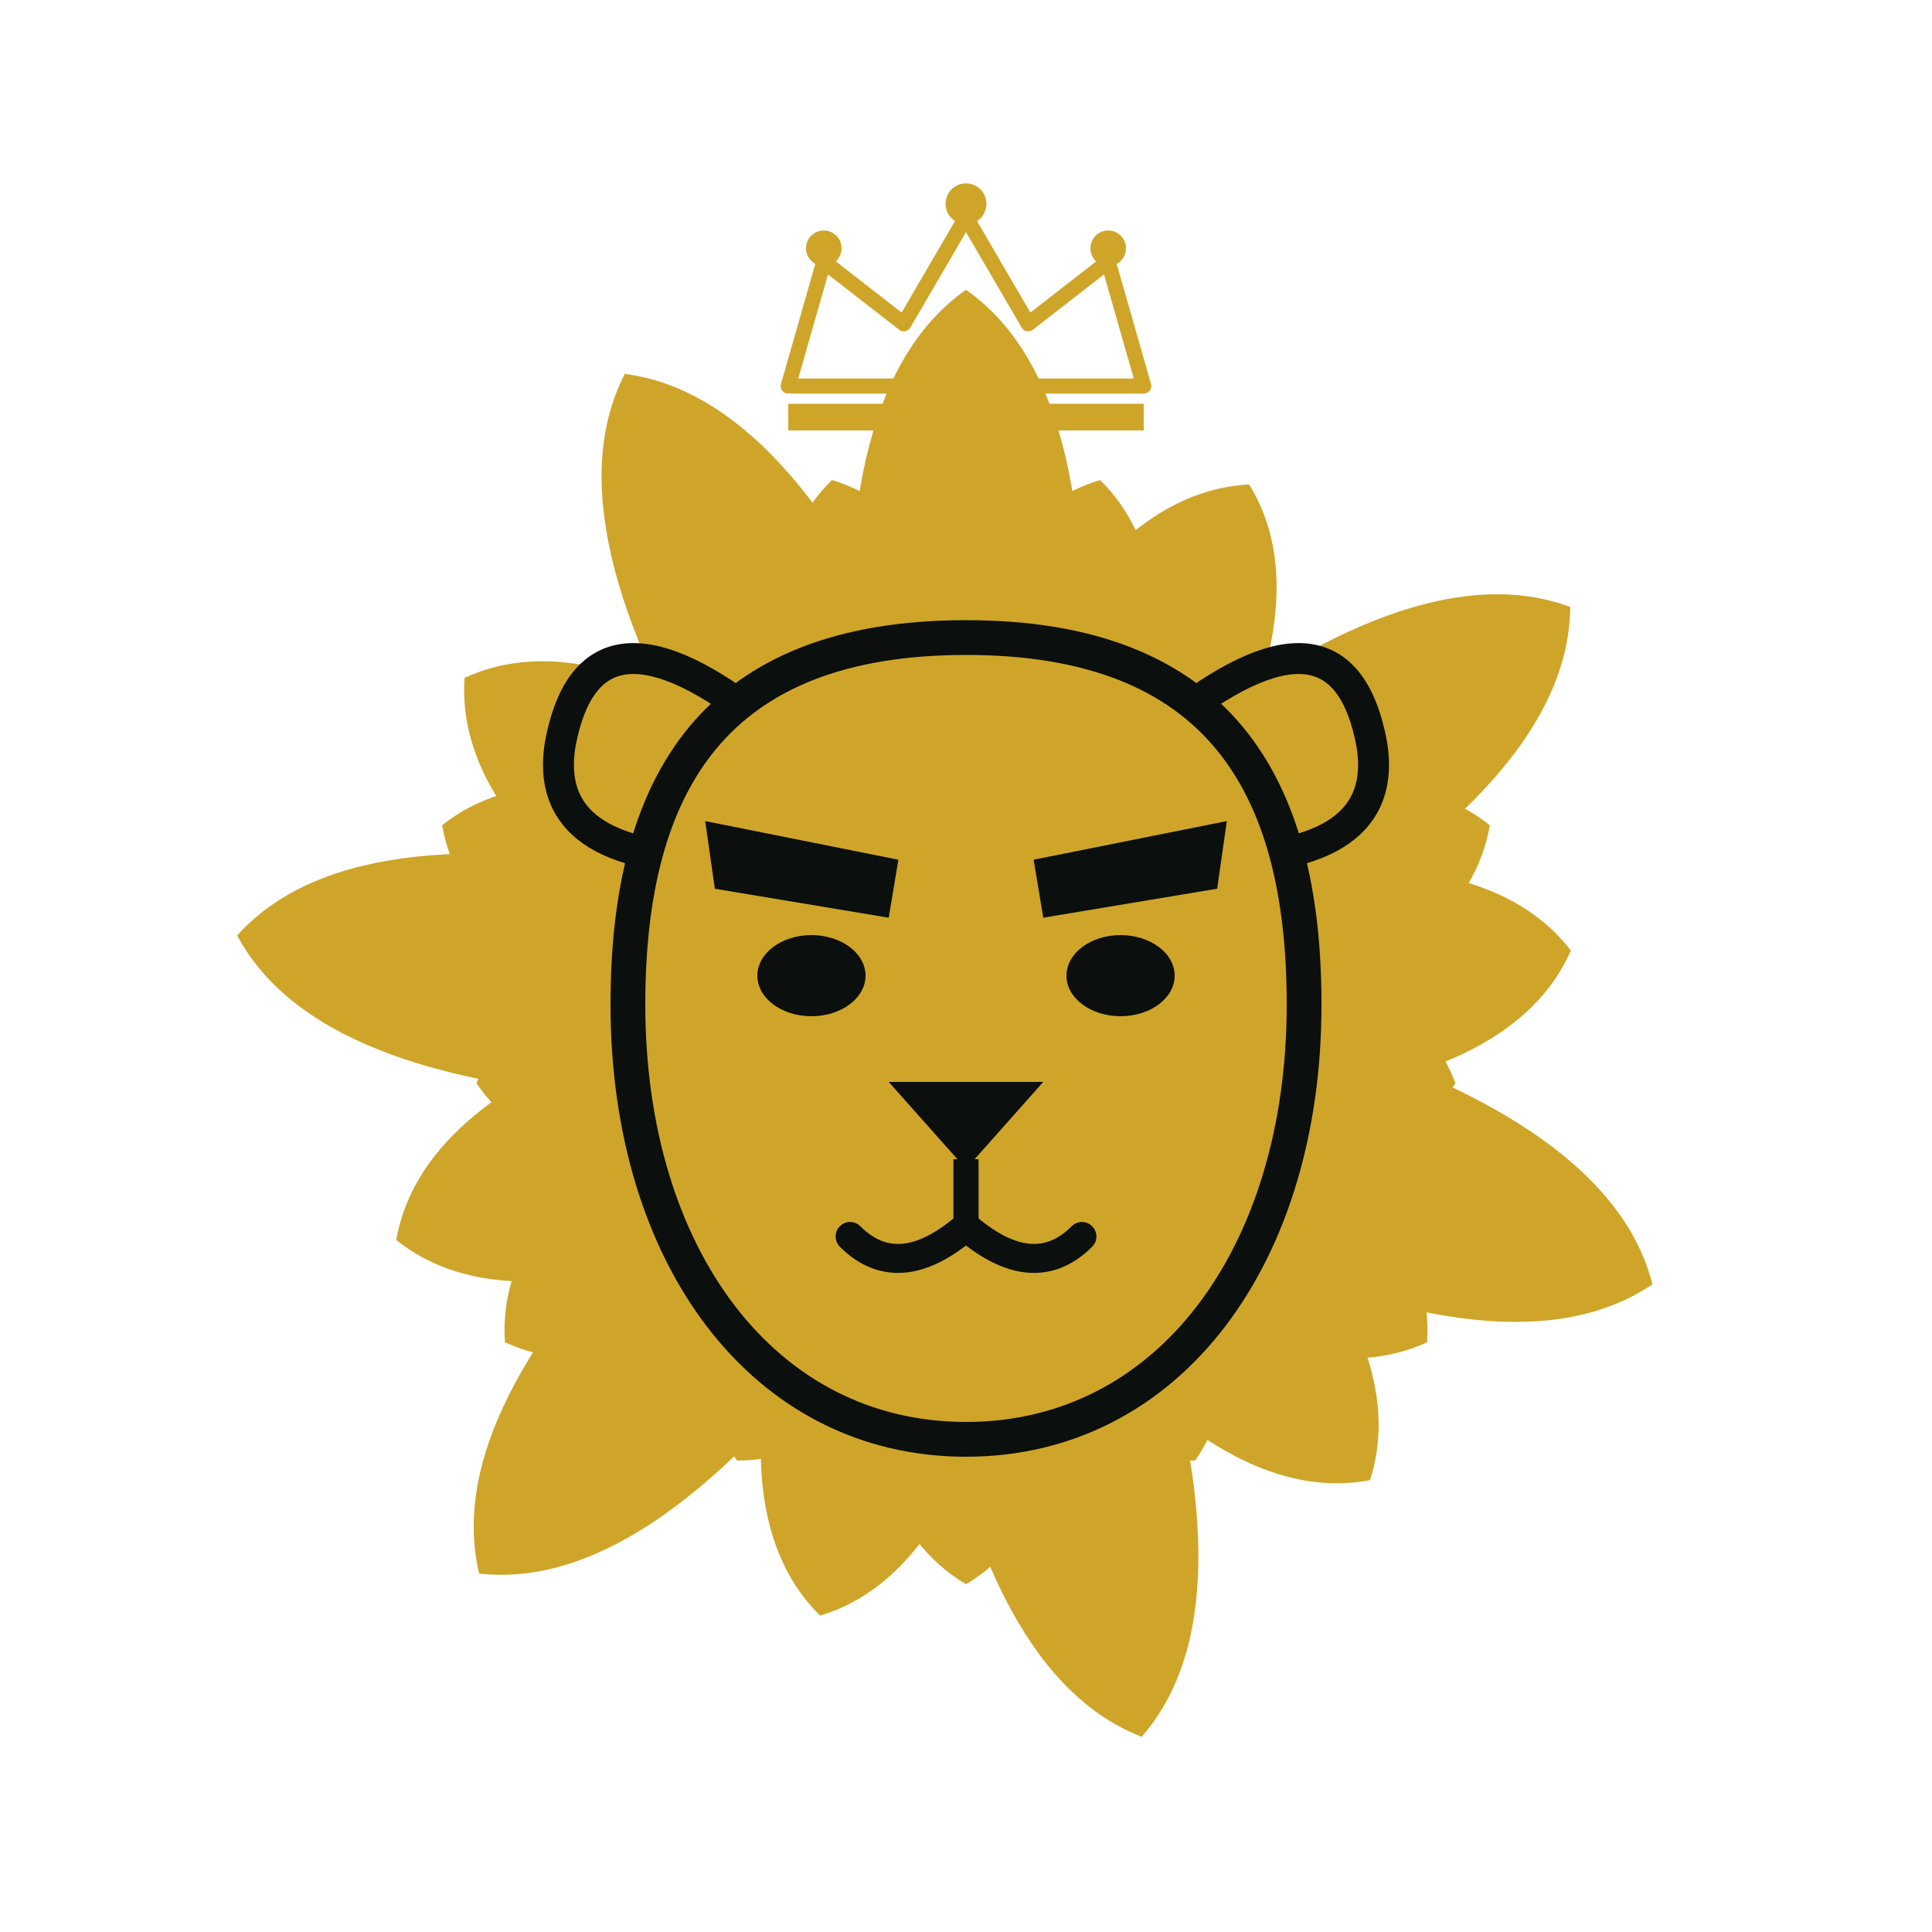
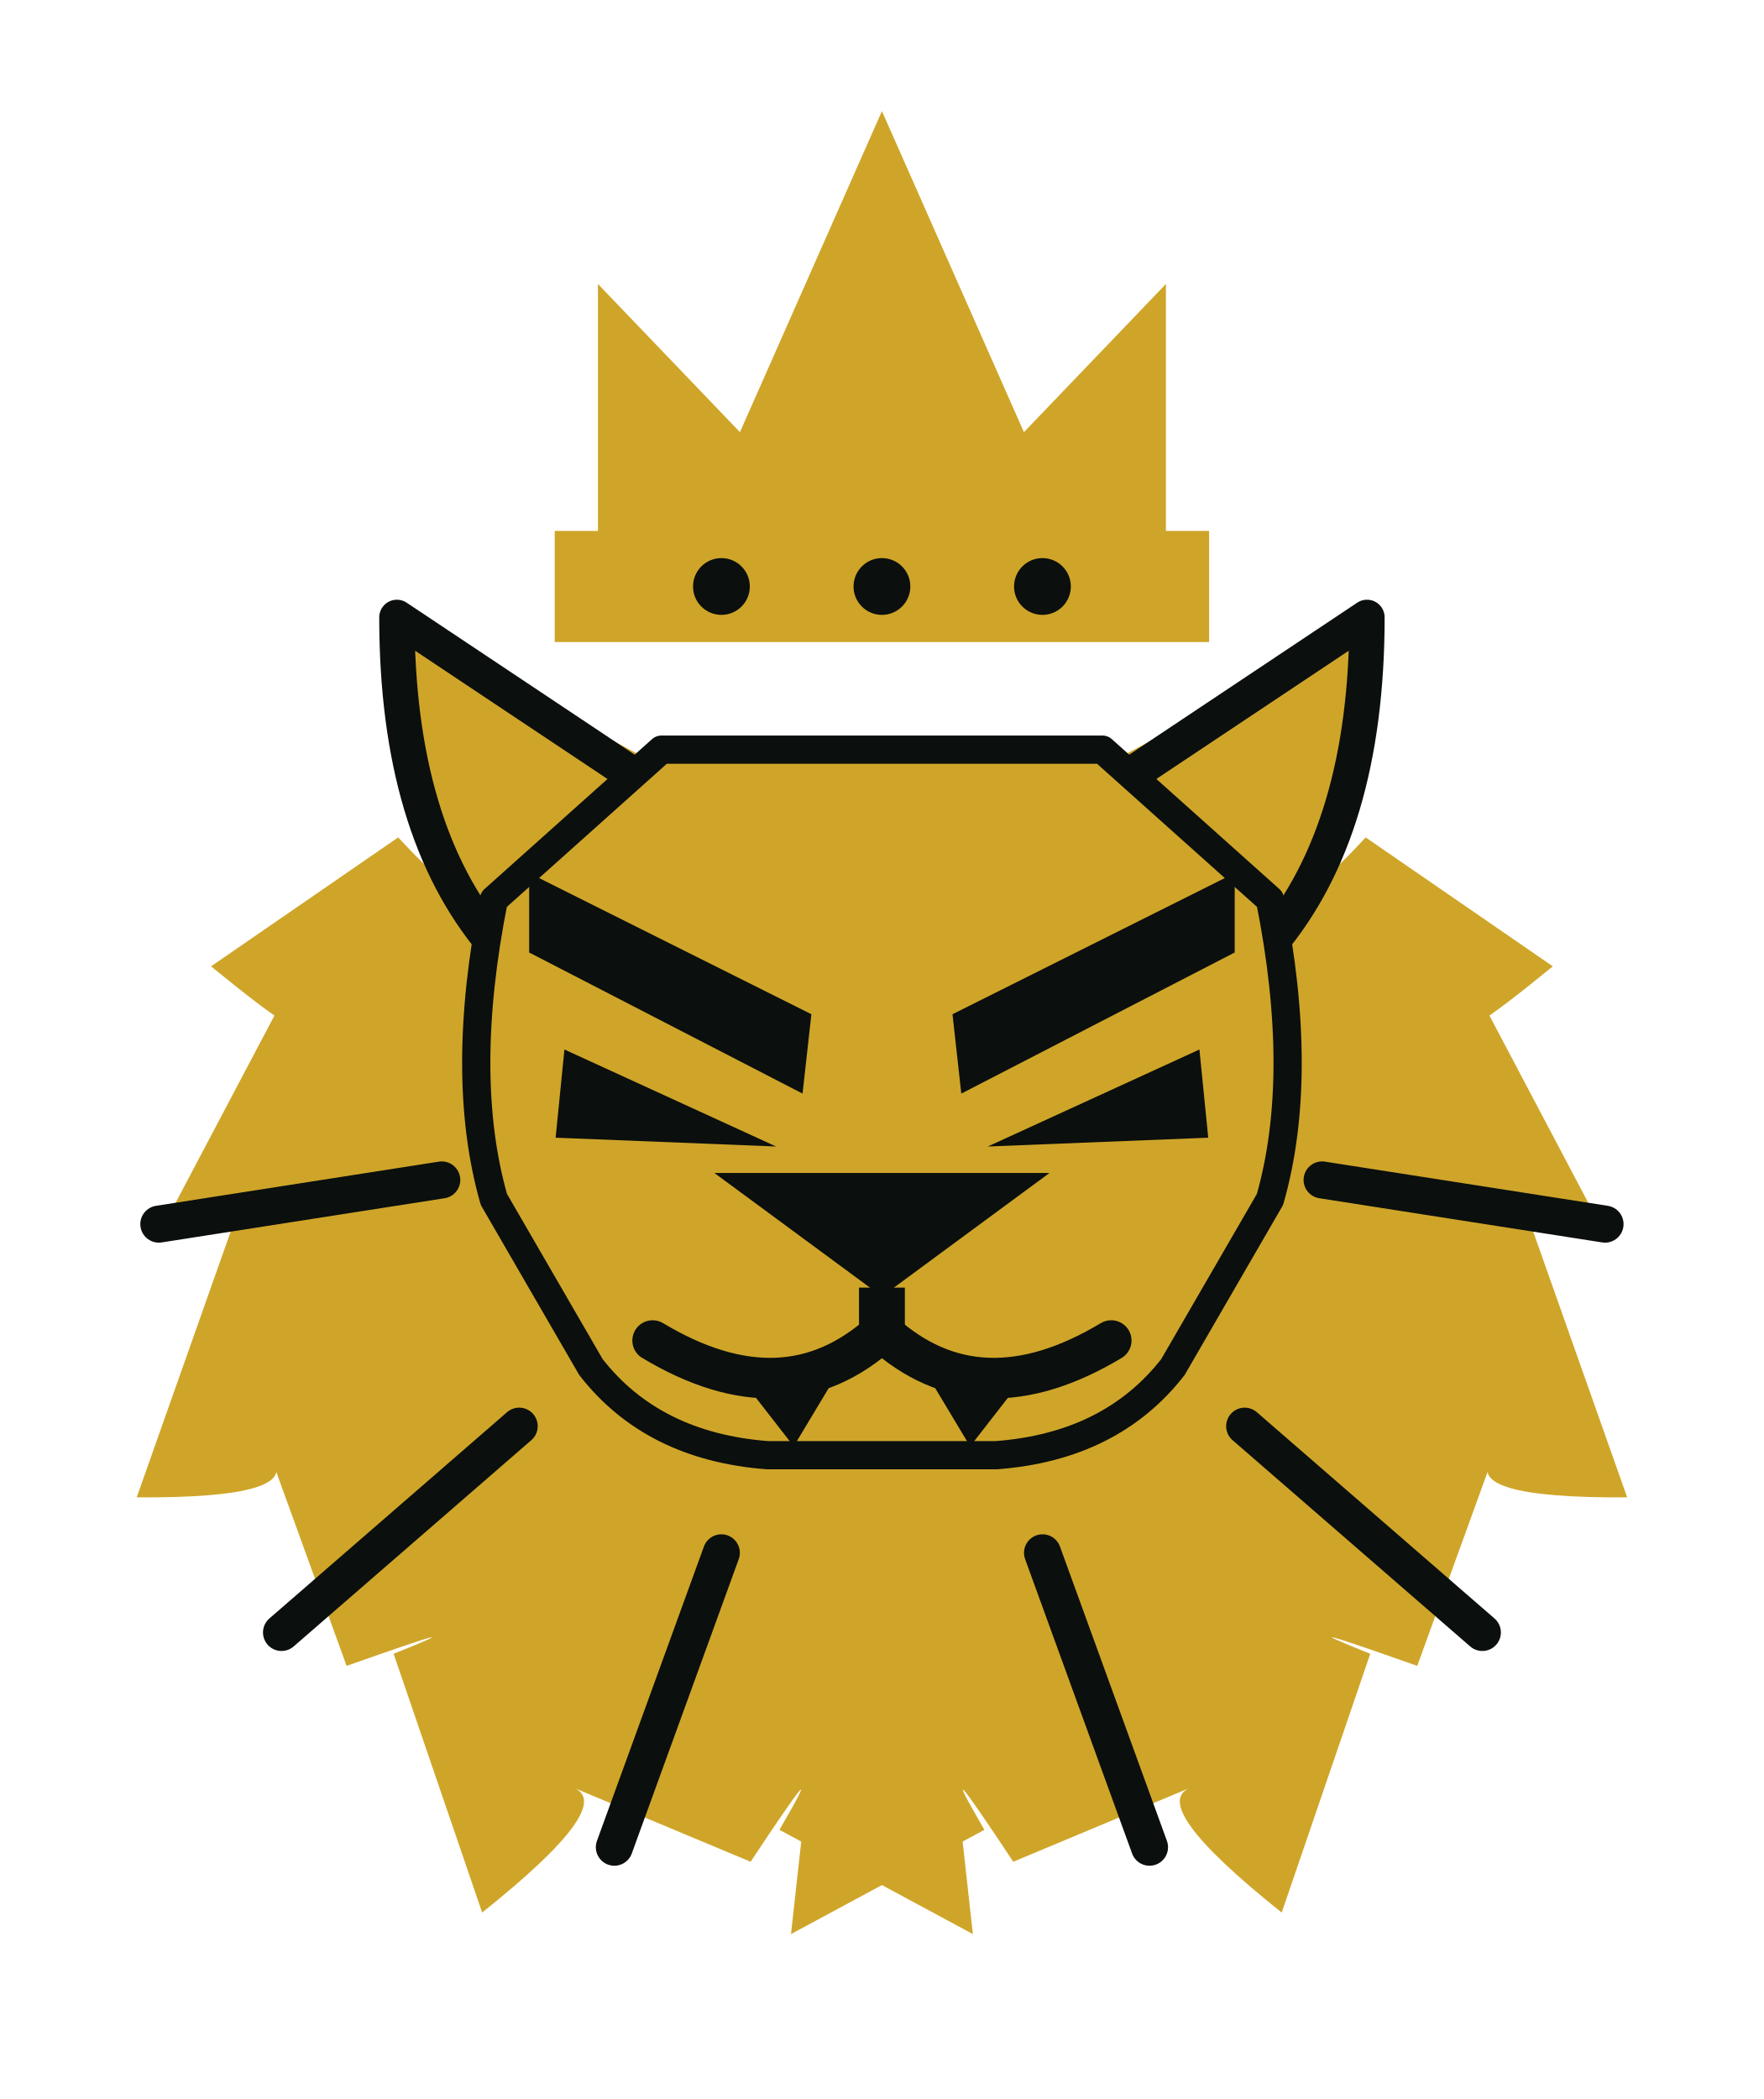
- <svg xmlns="http://www.w3.org/2000/svg" viewBox="0 0 200 200" width="200" height="200">
-   <g transform="translate(100,28) scale(0.46)">
-     <path d="M-40 26 L-32 -2 L-14 12 L0 -12 L14 12 L32 -2 L40 26 Z" fill="none" stroke="#CFA529" stroke-width="3.4" stroke-linejoin="round" />
-     <circle cx="-32" cy="-5" r="4" fill="#CFA529" />
-     <circle cx="0" cy="-15" r="4.6" fill="#CFA529" />
-     <circle cx="32" cy="-5" r="4" fill="#CFA529" />
-     <rect x="-40" y="30" width="80" height="6" fill="#CFA529" />
+ <svg xmlns="http://www.w3.org/2000/svg" viewBox="0 0 200 238" width="200" height="238">
+   <path fill="#CFA529" d="M 104.17 88.28 Q 106.37 95.65 104.22 96.37 L 116.83 85.9 Q 116.88 94.94 115.64 91.89 L 139.1 79.41 Q 135.54 91.81 134.29 87.9 L 153.39 93.12 Q 146.12 104.37 154.85 94.95 L 176.07 109.57 Q 163.31 119.99 168.27 113.99 L 180.4 136.97 Q 164.69 142.75 173.6 138.95 L 184.5 169.78 Q 165.45 169.91 169.28 165.22 L 160.7 188.89 Q 144.54 183.18 155.37 187.52 L 145.33 216.86 Q 129.81 204.48 135.14 202.63 L 114.89 211.1 Q 105.44 196.83 111.62 207.48 L 89.69 219.3 L 100 126 Z" />
+   <path fill="#CFA529" d="M 104.17 88.28 Q 106.37 95.65 104.22 96.37 L 116.83 85.9 Q 116.88 94.94 115.64 91.89 L 139.1 79.41 Q 135.54 91.81 134.29 87.9 L 153.39 93.12 Q 146.12 104.37 154.85 94.95 L 176.07 109.57 Q 163.31 119.99 168.27 113.99 L 180.4 136.97 Q 164.69 142.75 173.6 138.95 L 184.5 169.78 Q 165.45 169.91 169.28 165.22 L 160.7 188.89 Q 144.54 183.18 155.37 187.52 L 145.33 216.86 Q 129.81 204.48 135.14 202.63 L 114.89 211.1 Q 105.44 196.83 111.62 207.48 L 89.69 219.3 L 100 126 Z" transform="translate(200,0) scale(-1,1)" />
+   <path fill="none" stroke="#0B0F0D" stroke-width="4.2" stroke-linecap="round" d="M 50.09 133.79 L 18.01 138.8" />
+   <path fill="none" stroke="#0B0F0D" stroke-width="4.2" stroke-linecap="round" d="M 58.87 161.71 L 31.92 185.1" />
+   <path fill="none" stroke="#0B0F0D" stroke-width="4.2" stroke-linecap="round" d="M 81.79 176.07 L 69.66 209.45" />
+   <path fill="none" stroke="#0B0F0D" stroke-width="4.2" stroke-linecap="round" d="M 149.91 133.79 L 181.99 138.8" />
+   <path fill="none" stroke="#0B0F0D" stroke-width="4.2" stroke-linecap="round" d="M 141.13 161.71 L 168.08 185.1" />
+   <path fill="none" stroke="#0B0F0D" stroke-width="4.2" stroke-linecap="round" d="M 118.21 176.07 L 130.34 209.45" />
+   <path d="M 72 88 L 45 70 Q 45 94 56 107 Z" fill="#CFA529" stroke="#0B0F0D" stroke-width="4" stroke-linejoin="round" />
+   <path d="M 128 88 L 155 70 Q 155 94 144 107 Z" fill="#CFA529" stroke="#0B0F0D" stroke-width="4" stroke-linejoin="round" />
+   <path d="M 75 85 L 125 85 L 144 102 Q 148 122 144 136 L 133 155 Q 126 164 113 165 L 87 165 Q 74 164 67 155 L 56 136 Q 52 122 56 102 Z" fill="#CFA529" stroke="#0B0F0D" stroke-width="3.2" stroke-linejoin="round" />
+   <g transform="translate(100,42) scale(0.7)">
+     <path d="M-46 30 L-46 -14 L-23 10 L0 -42 L23 10 L46 -14 L46 30 Z" fill="#CFA529" />
+     <rect x="-53" y="26" width="106" height="18" fill="#CFA529" />
+     <circle cx="-26" cy="35" r="4.6" fill="#0B0F0D" />
+     <circle cx="0" cy="35" r="4.6" fill="#0B0F0D" />
+     <circle cx="26" cy="35" r="4.6" fill="#0B0F0D" />
  </g>
-   <path d="M 88.33 74.07 Q 85.89 39.89 100 30 Q 114.11 39.89 111.67 74.07 Z M 104.51 72.3 Q 115.44 50.86 129.31 50.15 Q 136.61 61.97 125.18 83.15 Z M 119.65 78.25 Q 146.39 56.83 162.55 62.83 Q 162.42 80.06 132.91 97.46 Z M 130.29 90.56 Q 154.15 87.39 162.62 98.4 Q 157.04 111.11 133.11 113.74 Z M 134 106.41 Q 166.82 116.25 171.06 132.95 Q 156.81 142.63 125.72 128.24 Z M 129.91 122.16 Q 146.08 139.99 141.83 153.22 Q 128.19 155.84 112.44 137.64 Z M 118.97 134.21 Q 129.52 166.81 118.19 179.79 Q 102.12 173.57 96.31 139.8 Z M 103.69 139.8 Q 98.2 163.24 84.9 167.25 Q 74.99 157.52 81.03 134.21 Z M 87.56 137.64 Q 66.72 164.84 49.6 162.89 Q 45.6 146.13 70.09 122.16 Z M 74.28 128.24 Q 51.87 137.03 41.02 128.37 Q 43.4 114.68 66 106.41 Z M 66.89 113.74 Q 32.67 112.04 24.55 96.84 Q 36.07 84.03 69.71 90.56 Z M 67.09 97.46 Q 47.12 84.02 48.09 70.17 Q 60.7 64.35 80.35 78.25 Z M 74.82 83.15 Q 56.78 54.02 64.68 38.71 Q 81.77 40.9 95.49 72.3 Z" fill="#CFA529" />
-   <path d="M 96.02 76.26 Q 100.89 53.61 113.88 49.69 Q 123.56 59.2 117.34 81.52 Z M 110.3 77.82 Q 122.46 64.91 133.85 67.8 Q 138.09 78.75 126.73 92.38 Z M 122.21 85.84 Q 143.62 76.97 154.23 85.43 Q 151.9 98.8 130 106.36 Z M 129.04 98.47 Q 146.58 101.14 150.67 112.15 Q 144.06 121.86 126.39 120.26 Z M 129.21 112.83 Q 148.67 125.41 147.73 138.95 Q 135.41 144.63 116.74 130.89 Z M 122.69 125.62 Q 130.46 141.57 123.72 151.19 Q 111.98 151.28 103.26 135.82 Z M 110.98 133.92 Q 111.68 157.08 100 164 Q 88.32 157.08 89.02 133.92 Z M 96.74 135.82 Q 88.02 151.28 76.28 151.19 Q 69.54 141.57 77.31 125.62 Z M 83.26 130.89 Q 64.59 144.63 52.27 138.95 Q 51.33 125.41 70.79 112.83 Z M 73.61 120.26 Q 55.94 121.86 49.33 112.15 Q 53.42 101.14 70.96 98.47 Z M 70 106.36 Q 48.1 98.8 45.77 85.43 Q 56.38 76.97 77.79 85.84 Z M 73.27 92.38 Q 61.91 78.75 66.15 67.8 Q 77.54 64.91 89.7 77.82 Z M 82.66 81.52 Q 76.44 59.2 86.12 49.69 Q 99.11 53.61 103.98 76.26 Z" fill="#CFA529" />
-   <path d="M 78 74 q -17 -13 -20 3 q -2 12 17 12 Z" fill="#CFA529" stroke="#0B0F0D" stroke-width="3.2" stroke-linejoin="round" />
-   <path d="M 122 74 q 17 -13 20 3 q 2 12 -17 12 Z" fill="#CFA529" stroke="#0B0F0D" stroke-width="3.2" stroke-linejoin="round" />
-   <path d="M 100 66 C 126 66 135 81 135 104 C 135 130 121 149 100 149 C 79 149 65 130 65 104 C 65 81 74 66 100 66 Z" fill="#CFA529" stroke="#0B0F0D" stroke-width="3.6" stroke-linejoin="round" />
-   <path d="M 93 89 L 73 85 L 74 92 L 92 95 Z" fill="#0B0F0D" />
-   <path d="M 107 89 L 127 85 L 126 92 L 108 95 Z" fill="#0B0F0D" />
-   <ellipse cx="84" cy="101" rx="5.6" ry="4.2" fill="#0B0F0D" />
-   <ellipse cx="116" cy="101" rx="5.6" ry="4.2" fill="#0B0F0D" />
-   <path d="M 92 112 L 108 112 L 100 121 Z" fill="#0B0F0D" />
-   <rect x="98.7" y="120" width="2.6" height="7" fill="#0B0F0D" />
-   <path d="M 100 127 q -7 6 -12 1" fill="none" stroke="#0B0F0D" stroke-width="3" stroke-linecap="round" />
-   <path d="M 100 127 q 7 6 12 1" fill="none" stroke="#0B0F0D" stroke-width="3" stroke-linecap="round" />
+   <path fill="#0B0F0D" d="M 92 115 L 60 99 L 60 108 L 91 124 Z" />
+   <path fill="#0B0F0D" d="M 108 115 L 140 99 L 140 108 L 109 124 Z" />
+   <path fill="#0B0F0D" d="M 88 130 L 64 119 L 63 129 Z" />
+   <path fill="#0B0F0D" d="M 112 130 L 136 119 L 137 129 Z" />
+   <path fill="#0B0F0D" d="M 81 133 L 119 133 L 100 147 Z" />
+   <rect x="97.4" y="146" width="5.2" height="5" fill="#0B0F0D" />
+   <path fill="none" stroke="#0B0F0D" stroke-width="4.6" stroke-linecap="round" d="M 100 151 q -11 10 -26 1" />
+   <path fill="#0B0F0D" d="M 96 154 L 83 155 L 90 164 Z" />
+   <path fill="none" stroke="#0B0F0D" stroke-width="4.6" stroke-linecap="round" d="M 100 151 q 11 10 26 1" />
+   <path fill="#0B0F0D" d="M 104 154 L 117 155 L 110 164 Z" />
</svg>
